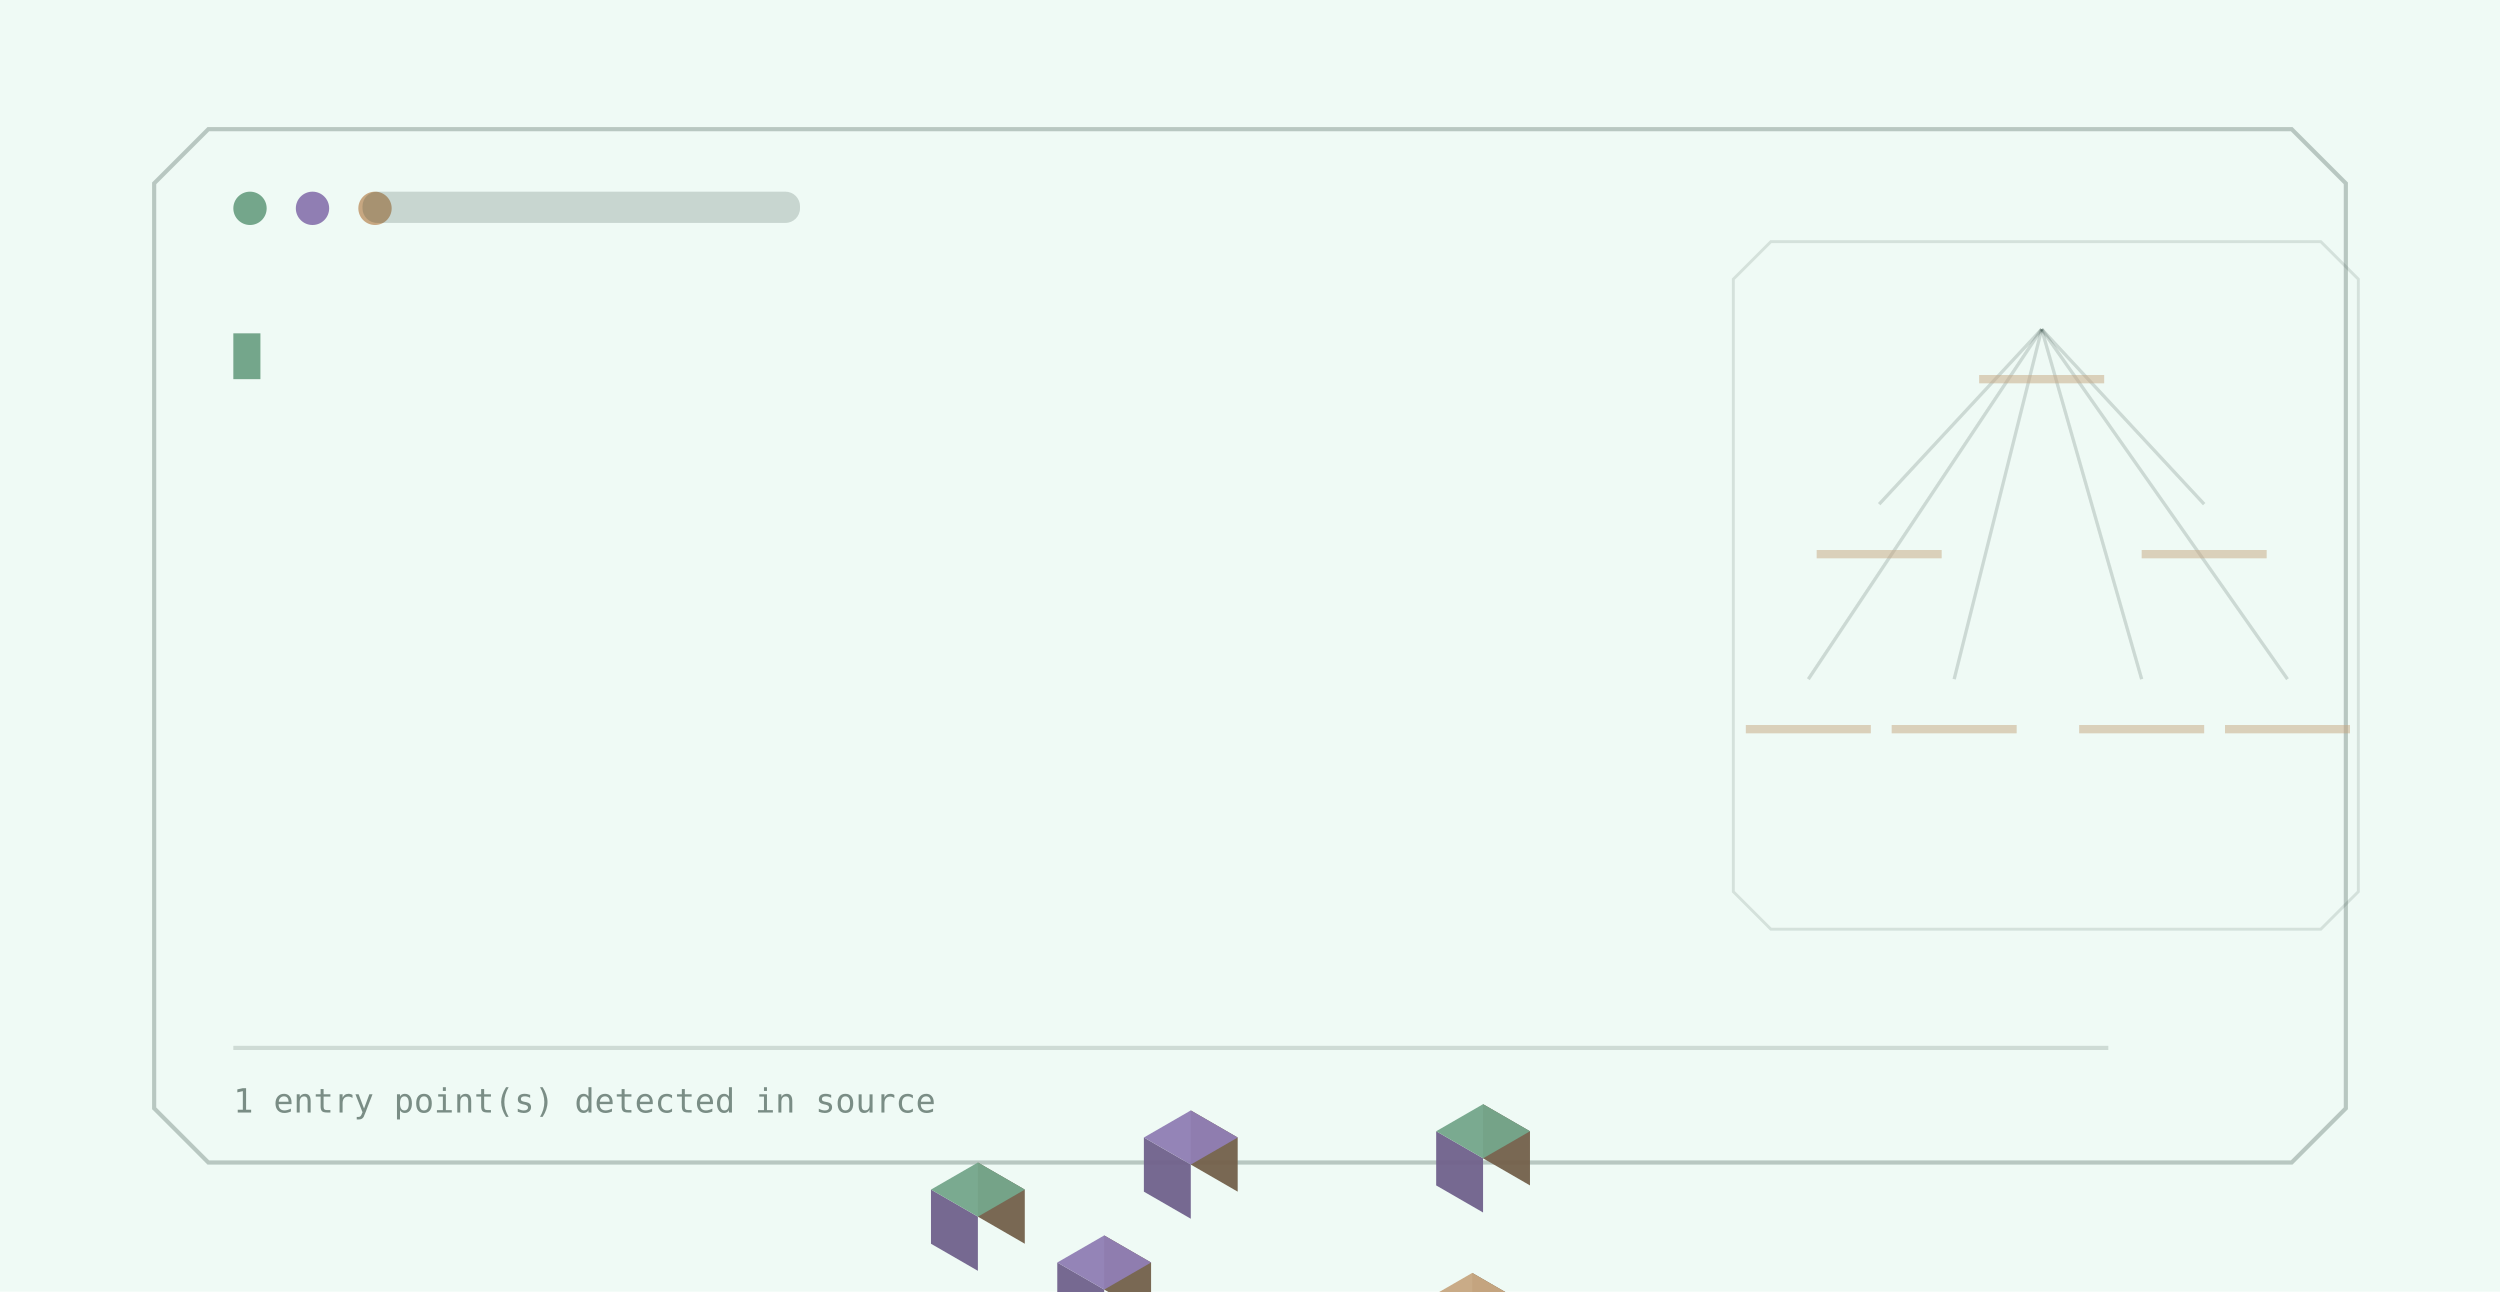
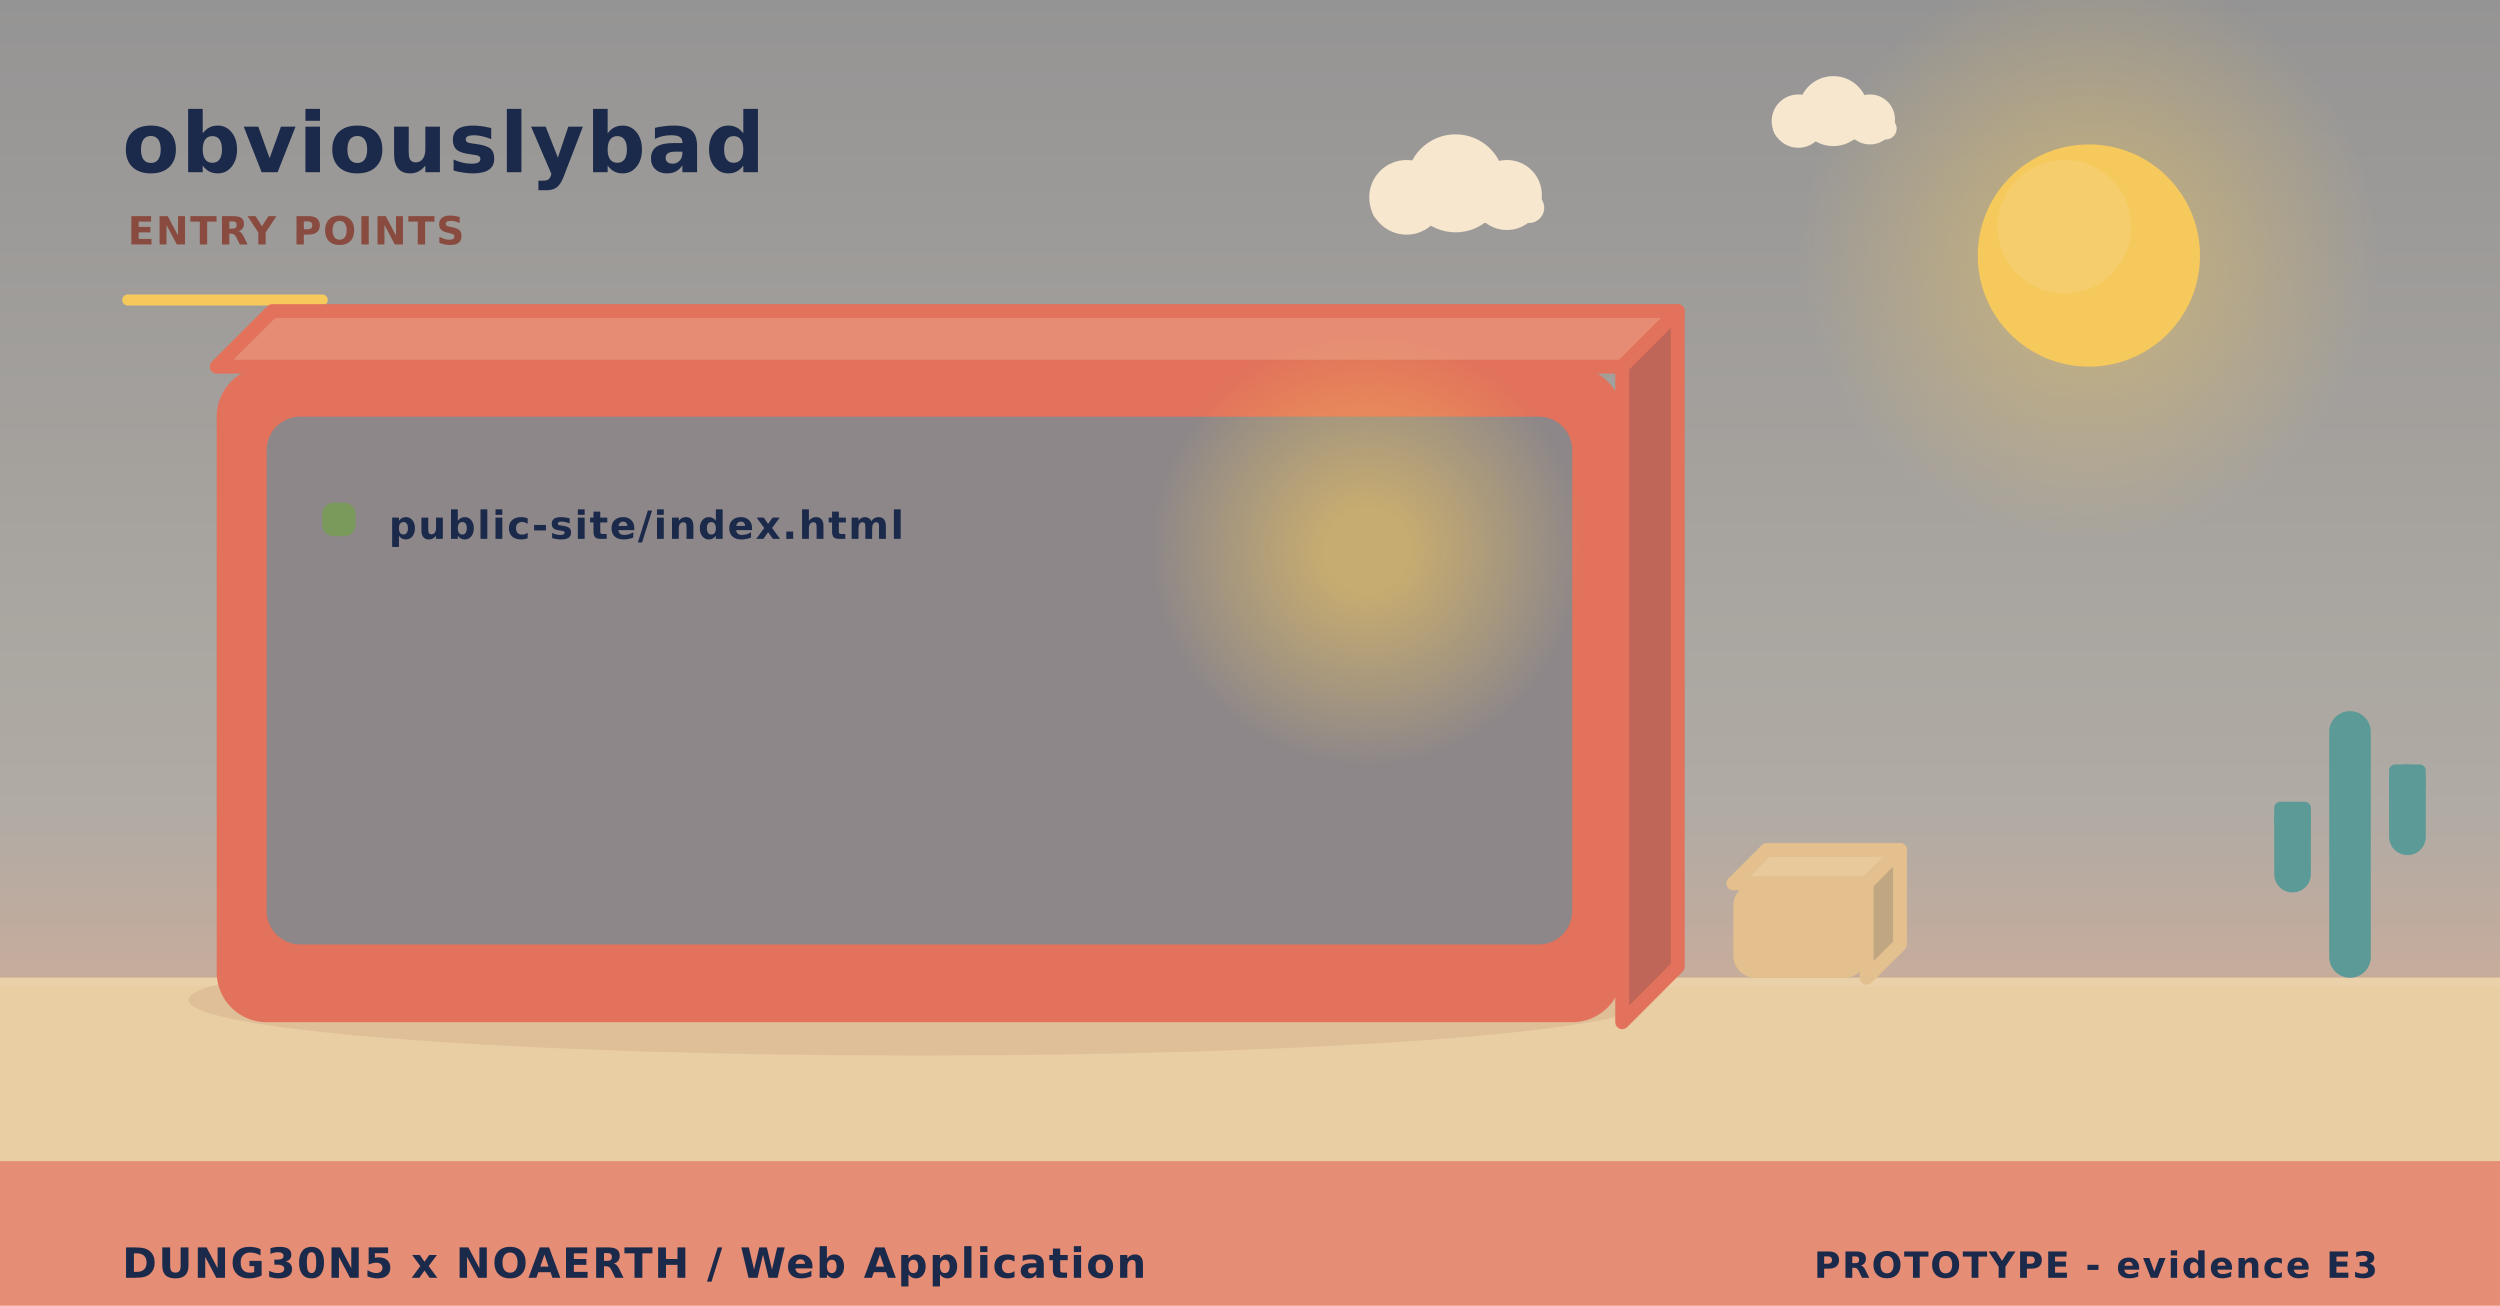
- <svg xmlns="http://www.w3.org/2000/svg" viewBox="0 0 1200 620" width="1200" height="620" role="img" aria-label="obviouslybad command surface">
-   <rect width="1200" height="620" fill="#effaf5" />
-   <defs>
-     <linearGradient id="gt" x1="0" y1="0" x2="1" y2="1">
-       <stop offset="0%" stop-color="#74a68b" />
-       <stop offset="100%" stop-color="#907eb3" />
-     </linearGradient>
-   </defs>
-   <path d="M100.00,62.00 H1100.00 L1126.00,88.00 V532.00 L1100.00,558.00 H100.00 L74.00,532.00 V88.00 Z" fill="none" stroke="rgba(26,52,43,0.300)" stroke-width="2.00" opacity="0.85" />
-   <circle cx="120.00" cy="100.00" r="8.00" fill="#74a68b" opacity="1.00" />
-   <circle cx="150.00" cy="100.00" r="8.00" fill="#907eb3" opacity="1.00" />
-   <circle cx="180.00" cy="100.00" r="8.00" fill="#c7a781" opacity="1.00" />
-   <rect x="174.00" y="92.00" width="210.00" height="15.00" rx="7.00" fill="rgba(26,52,43,0.180)" opacity="1.00" />
-   <text x="112" y="148" font-family="ui-monospace,SFMono-Regular,Menlo,monospace" font-size="21" fill="rgba(26,52,43,0.800)" opacity="0">public-site/index.html<animate attributeName="opacity" values="0;1;1;0" dur="1.5s" begin="0.0s" repeatCount="indefinite" />
-   </text>
-   <rect x="112" y="160" width="13" height="22" fill="#74a68b">
-     <animate attributeName="opacity" values="1;0;1" dur="1.05s" begin="0s" repeatCount="indefinite" />
-   </rect>
-   <path d="M850.00,116.00 H1114.00 L1132.00,134.00 V428.00 L1114.00,446.00 H850.00 L832.00,428.00 V134.00 Z" fill="none" stroke="rgba(26,52,43,0.180)" stroke-width="1.40" opacity="0.70" />
-   <line x1="980.00" y1="158.00" x2="902.00" y2="242.00" stroke="rgba(26,52,43,0.300)" stroke-width="1.60" opacity="0.55" />
-   <line x1="980.00" y1="158.00" x2="1058.00" y2="242.00" stroke="rgba(26,52,43,0.300)" stroke-width="1.60" opacity="0.55" />
-   <line x1="980.00" y1="158.00" x2="868.00" y2="326.00" stroke="rgba(26,52,43,0.300)" stroke-width="1.60" opacity="0.55" />
-   <line x1="980.00" y1="158.00" x2="938.00" y2="326.00" stroke="rgba(26,52,43,0.300)" stroke-width="1.60" opacity="0.55" />
-   <line x1="980.00" y1="158.00" x2="1028.00" y2="326.00" stroke="rgba(26,52,43,0.300)" stroke-width="1.60" opacity="0.55" />
-   <line x1="980.00" y1="158.00" x2="1098.00" y2="326.00" stroke="rgba(26,52,43,0.300)" stroke-width="1.60" opacity="0.55" />
-   <polygon points="711.87,556.00 734.39,569.00 734.39,543.00 711.87,530.00" fill="#73614b" opacity="0.95" />
-   <polygon points="689.36,569.00 711.87,582.00 711.87,556.00 689.36,543.00" fill="#70628c" opacity="0.95" />
-   <polygon points="711.87,530.00 734.39,543.00 711.87,556.00 689.36,543.00" fill="#74a68b" opacity="0.95" />
+ <svg xmlns="http://www.w3.org/2000/svg" width="900" height="470" viewBox="0 0 900 470" role="img" aria-label="obviouslybad - how it is operated">
+   <linearGradient id="skyt" x1="0" y1="0" x2="0" y2="1">
+     <stop offset="0" stop-color="#959494" />
+     <stop offset="0.62" stop-color="#b0aba4" />
+     <stop offset="1" stop-color="#f3ad8a" />
+   </linearGradient>
+   <rect width="900" height="470" fill="url(#skyt)" />
+   <radialGradient id="sunt">
+     <stop offset="0.35" stop-color="#f5c95c" stop-opacity="0.34" />
+     <stop offset="1" stop-color="#f5c95c" stop-opacity="0" />
+   </radialGradient>
+   <circle cx="752" cy="92" r="104" fill="url(#sunt)" />
+   <circle cx="752" cy="92" r="40" fill="#f5c95c" />
+   <circle cx="743.2" cy="81.6" r="24" fill="#f5d27e" opacity="0.5" />
  <g>
-     <rect x="950.00" y="180.00" width="60.00" height="4.00" rx="0.00" fill="rgba(199,167,129,0.500)" opacity="1.00" />
-     <animate attributeName="opacity" values="0.25;1.0;0.25" dur="8.8s" begin="0.0s" repeatCount="indefinite" />
+     <circle cx="524" cy="66" r="17.64" fill="#f6e7ce" />
+     <circle cx="506.36" cy="71.04" r="13.44" fill="#f6e7ce" />
+     <circle cx="542.48" cy="70.2" r="12.6" fill="#f6e7ce" />
+     <rect x="493.76" y="69.36" width="62.16" height="10.92" rx="5.46" fill="#f6e7ce" />
+     <animateTransform attributeName="transform" type="translate" values="0 0;24 0;0 0" dur="36s" begin="0s" repeatCount="indefinite" />
  </g>
-   <polygon points="571.58,559.00 594.09,572.00 594.09,546.00 571.58,533.00" fill="#73614b" opacity="0.95" />
-   <polygon points="549.06,572.00 571.58,585.00 571.58,559.00 549.06,546.00" fill="#70628c" opacity="0.95" />
-   <polygon points="571.58,533.00 594.09,546.00 571.58,559.00 549.06,546.00" fill="#907eb3" opacity="0.95" />
  <g>
-     <rect x="872.00" y="264.00" width="60.00" height="4.00" rx="0.00" fill="rgba(199,167,129,0.500)" opacity="1.00" />
-     <animate attributeName="opacity" values="0.25;1.0;0.25" dur="8.8s" begin="0.4s" repeatCount="indefinite" />
+     <circle cx="660" cy="40" r="12.6" fill="#f6e7ce" />
+     <circle cx="647.4" cy="43.6" r="9.6" fill="#f6e7ce" />
+     <circle cx="673.2" cy="43" r="9" fill="#f6e7ce" />
+     <rect x="638.4" y="42.4" width="44.4" height="7.8" rx="3.9" fill="#f6e7ce" />
+     <animateTransform attributeName="transform" type="translate" values="0 0;-18 0;0 0" dur="46s" begin="3s" repeatCount="indefinite" />
  </g>
-   <polygon points="706.68,637.00 729.19,650.00 729.19,624.00 706.68,611.00" fill="#73614b" opacity="0.95" />
-   <polygon points="684.16,650.00 706.68,663.00 706.68,637.00 684.16,624.00" fill="#70628c" opacity="0.95" />
-   <polygon points="706.68,611.00 729.19,624.00 706.68,637.00 684.16,624.00" fill="#c7a781" opacity="0.95" />
+   <rect x="0" y="352" width="900" height="118" fill="#e9cda3" />
+   <rect x="0" y="352" width="900" height="3" fill="#ebd1a9" />
+   <text x="44" y="62" font-family="Verdana,DejaVu Sans,sans-serif" font-size="30" font-weight="700" letter-spacing="0.6" fill="#1b2a4a" text-anchor="start">obviouslybad</text>
+   <text x="46" y="88" font-family="Verdana,DejaVu Sans,sans-serif" font-size="14" font-weight="700" letter-spacing="0.6" fill="#894b3f" text-anchor="start">ENTRY POINTS</text>
+   <rect x="44" y="106" width="74" height="4" rx="2" fill="#f5c95c" />
+   <ellipse cx="331" cy="360" rx="263.2" ry="20" fill="rgba(138,90,68,0.11)" />
+   <path d="M78,132 L584,132 L604,112 L98,112 Z" fill="#e68c74" stroke="#e2725b" stroke-width="5" stroke-linejoin="round" />
+   <path d="M584,132 L604,112 L604,348 L584,368 Z" fill="#c06658" stroke="#e2725b" stroke-width="5" stroke-linejoin="round" />
+   <rect x="78" y="132" width="506" height="236" rx="18" fill="#e2725b" />
+   <rect x="96" y="150" width="470" height="190" rx="12" fill="#88888c" opacity="0.94" />
+   <radialGradient id="lamp65010">
+     <stop offset="0.2" stop-color="#f5c95c" stop-opacity="0.55" />
+     <stop offset="1" stop-color="#f5c95c" stop-opacity="0" />
+   </radialGradient>
+   <circle cx="492" cy="198" r="78" fill="url(#lamp65010)" />
+   <rect x="116" y="181" width="12" height="12" rx="4" fill="#7a9a5c" />
  <g>
-     <rect x="1028.00" y="264.00" width="60.00" height="4.00" rx="0.00" fill="rgba(199,167,129,0.500)" opacity="1.00" />
-     <animate attributeName="opacity" values="0.25;1.0;0.25" dur="8.8s" begin="0.8s" repeatCount="indefinite" />
+     <text x="140" y="194" font-family="Verdana,DejaVu Sans,sans-serif" font-size="14" font-weight="700" letter-spacing="0.6" fill="#1b2a4a" text-anchor="start">public-site/index.html</text>
+     <animateTransform attributeName="transform" type="translate" values="0 10;0 0" dur="0.7s" begin="0.4s" fill="freeze" />
  </g>
-   <polygon points="469.39,584.00 491.90,597.00 491.90,571.00 469.39,558.00" fill="#73614b" opacity="0.95" />
-   <polygon points="446.87,597.00 469.39,610.00 469.39,584.00 446.87,571.00" fill="#70628c" opacity="0.95" />
-   <polygon points="469.39,558.00 491.90,571.00 469.39,584.00 446.87,571.00" fill="#74a68b" opacity="0.95" />
-   <g>
-     <rect x="838.00" y="348.00" width="60.00" height="4.00" rx="0.00" fill="rgba(199,167,129,0.500)" opacity="1.00" />
-     <animate attributeName="opacity" values="0.25;1.0;0.25" dur="8.8s" begin="1.2s" repeatCount="indefinite" />
-   </g>
-   <polygon points="530.01,619.00 552.52,632.00 552.52,606.00 530.01,593.00" fill="#73614b" opacity="0.95" />
-   <polygon points="507.49,632.00 530.01,645.00 530.01,619.00 507.49,606.00" fill="#70628c" opacity="0.95" />
-   <polygon points="530.01,593.00 552.52,606.00 530.01,619.00 507.49,606.00" fill="#907eb3" opacity="0.95" />
-   <g>
-     <rect x="908.00" y="348.00" width="60.00" height="4.00" rx="0.00" fill="rgba(199,167,129,0.500)" opacity="1.00" />
-     <animate attributeName="opacity" values="0.25;1.0;0.25" dur="8.8s" begin="1.6s" repeatCount="indefinite" />
-   </g>
-   <polygon points="607.95,664.00 630.47,677.00 630.47,651.00 607.95,638.00" fill="#73614b" opacity="0.95" />
-   <polygon points="585.43,677.00 607.95,690.00 607.95,664.00 585.43,651.00" fill="#70628c" opacity="0.95" />
-   <polygon points="607.95,638.00 630.47,651.00 607.95,664.00 585.43,651.00" fill="#c7a781" opacity="0.95" />
-   <g>
-     <rect x="998.00" y="348.00" width="60.00" height="4.00" rx="0.00" fill="rgba(199,167,129,0.500)" opacity="1.00" />
-     <animate attributeName="opacity" values="0.25;1.0;0.25" dur="8.8s" begin="2.0s" repeatCount="indefinite" />
-   </g>
-   <polygon points="668.57,699.00 691.09,712.00 691.09,686.00 668.57,673.00" fill="#73614b" opacity="0.95" />
-   <polygon points="646.05,712.00 668.57,725.00 668.57,699.00 646.05,686.00" fill="#70628c" opacity="0.95" />
-   <polygon points="668.57,673.00 691.09,686.00 668.57,699.00 646.05,686.00" fill="#74a68b" opacity="0.95" />
-   <g>
-     <rect x="1068.00" y="348.00" width="60.00" height="4.00" rx="0.00" fill="rgba(199,167,129,0.500)" opacity="1.00" />
-     <animate attributeName="opacity" values="0.25;1.0;0.25" dur="8.8s" begin="2.4s" repeatCount="indefinite" />
-   </g>
-   <rect x="112.00" y="502.00" width="900.00" height="2.00" rx="0.00" fill="rgba(26,52,43,0.160)" opacity="1.00" />
-   <text x="112" y="534" font-family="ui-monospace,Menlo,monospace" font-size="16" fill="rgba(26,52,43,0.550)">1 entry point(s) detected in source</text>
+   <path d="M624,318 L672,318 L684,306 L636,306 Z" fill="#e7c99b" stroke="#e3c08d" stroke-width="5" stroke-linejoin="round" />
+   <path d="M672,318 L684,306 L684,340 L672,352 Z" fill="#c1a682" stroke="#e3c08d" stroke-width="5" stroke-linejoin="round" />
+   <rect x="624" y="318" width="48" height="34" rx="8" fill="#e3c08d" />
+   <rect x="838.52" y="256" width="14.96" height="96" rx="7.48" fill="#5b9a97" />
+   <rect x="818.72" y="288.64" width="13.2" height="32.64" rx="6.6" fill="#5b9a97" />
+   <rect x="818.72" y="288.64" width="13.2" height="9.6" rx="2.2" fill="#5b9a97" />
+   <rect x="860.08" y="275.2" width="13.2" height="32.64" rx="6.6" fill="#5b9a97" />
+   <rect x="860.08" y="275.2" width="13.2" height="9.6" rx="2.2" fill="#5b9a97" />
+   <rect x="0" y="418" width="900" height="52" rx="0" fill="#e68972" opacity="0.94" />
+   <text x="44" y="460" font-family="Verdana,DejaVu Sans,sans-serif" font-size="15" font-weight="700" letter-spacing="0.6" fill="#1b2a4a" text-anchor="start">DUNG30N5 x NOAERTH  /  Web Application</text>
+   <text x="856" y="460" font-family="Verdana,DejaVu Sans,sans-serif" font-size="13" font-weight="700" letter-spacing="0.6" fill="#1b2a4a" text-anchor="end">PROTOTYPE  -  evidence E3</text>
</svg>
